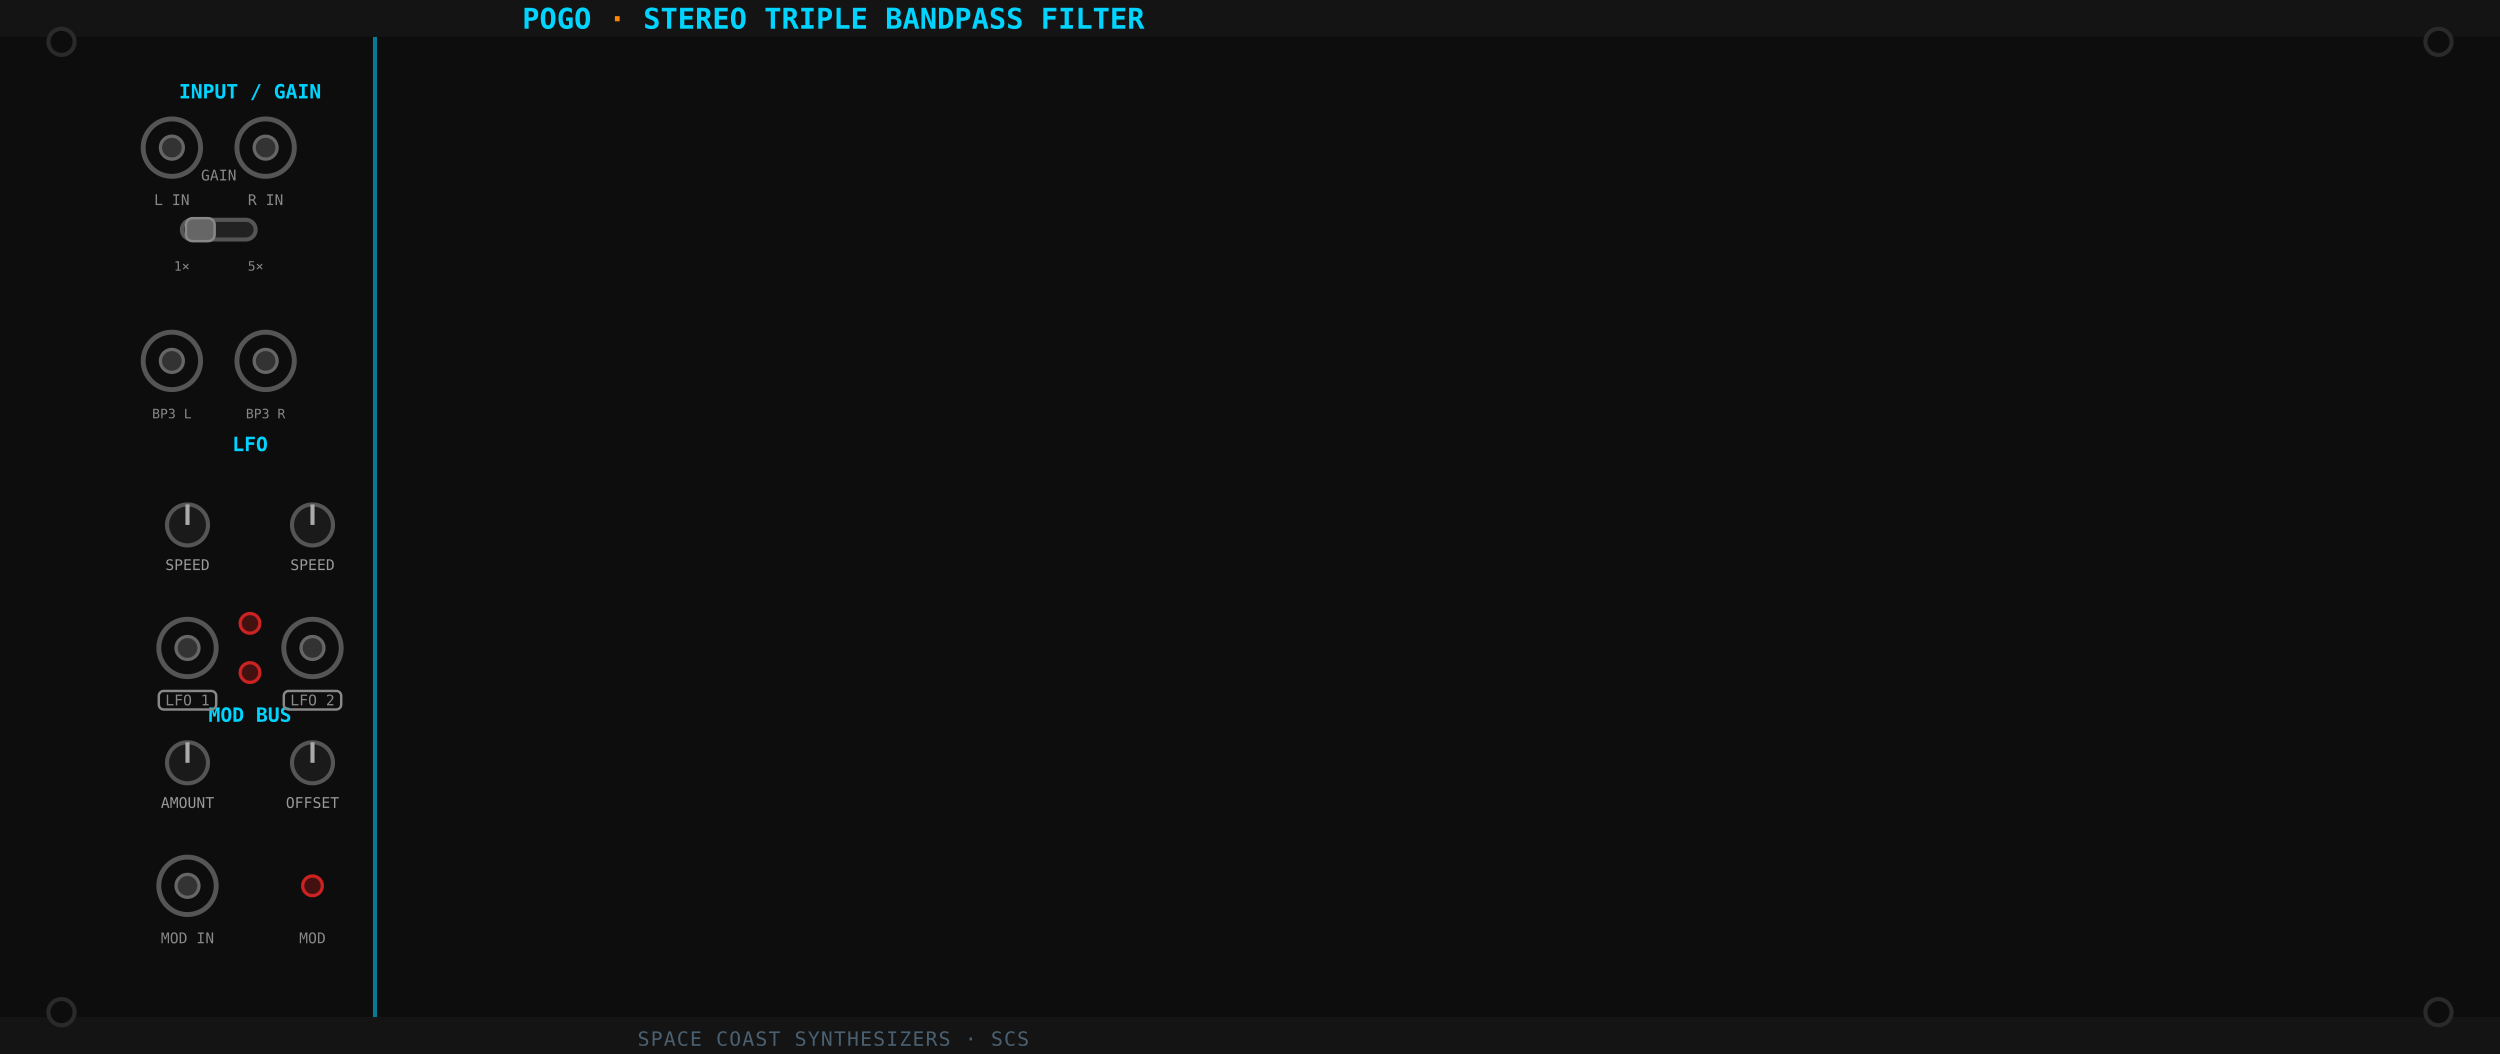
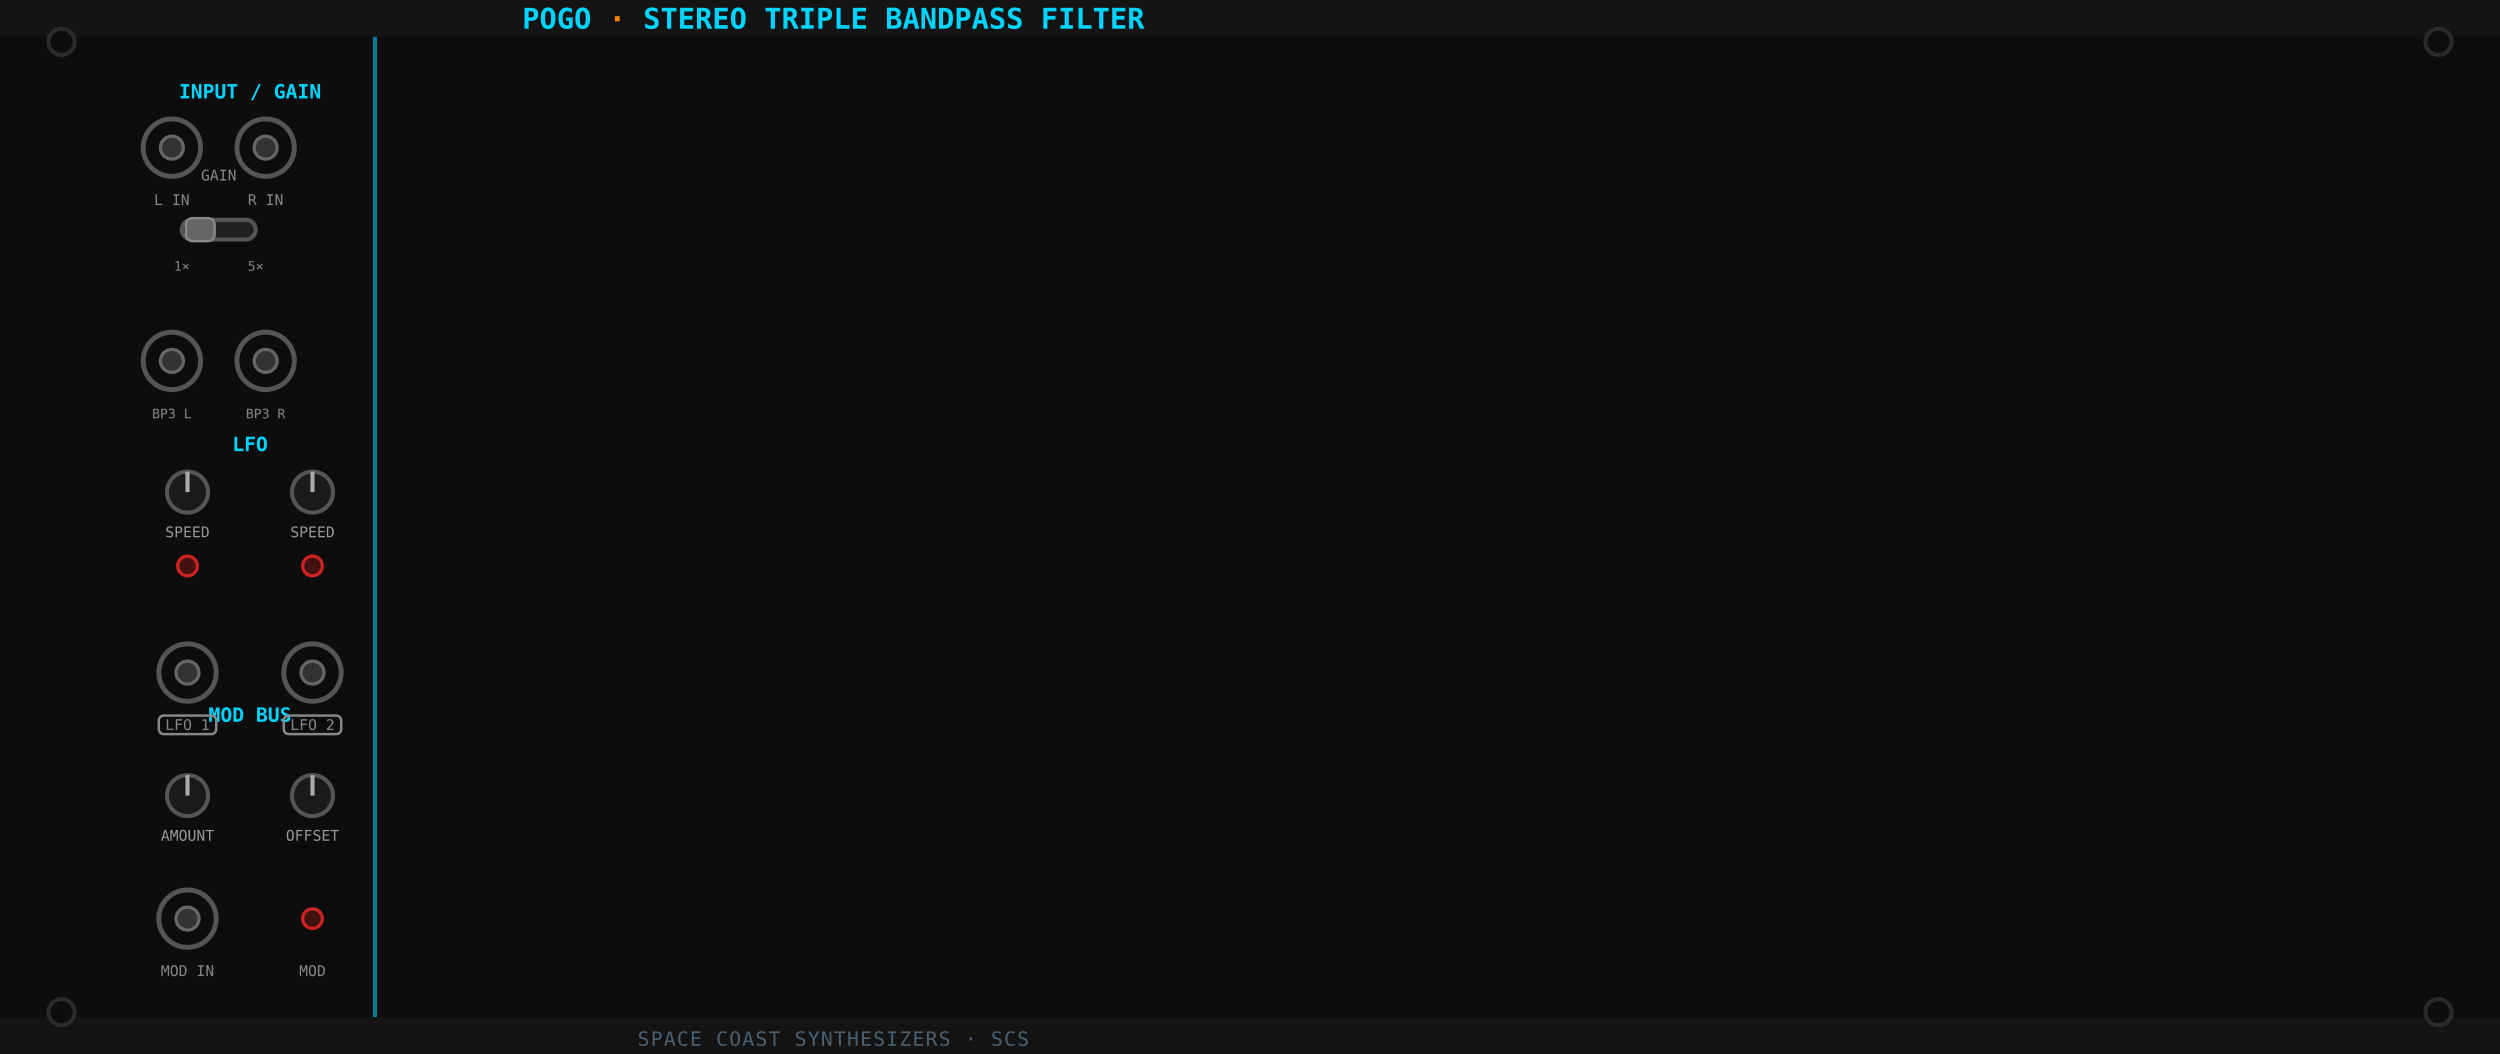
<svg xmlns="http://www.w3.org/2000/svg" width="304.8mm" height="128.5mm" viewBox="0 0 304.80 128.5">
  <rect x="0" y="0" width="304.8" height="128.5" fill="#0d0d0d" />
  <rect x="0" y="0" width="304.8" height="4.5" fill="#141414" />
  <rect x="0" y="124.0" width="304.8" height="4.5" fill="#141414" />
  <circle cx="7.5" cy="5.1" r="1.6" fill="#0d0d0d" stroke="#2a2a2a" stroke-width="0.5" />
  <circle cx="297.3" cy="5.1" r="1.6" fill="#0d0d0d" stroke="#2a2a2a" stroke-width="0.5" />
  <circle cx="7.5" cy="123.4" r="1.6" fill="#0d0d0d" stroke="#2a2a2a" stroke-width="0.5" />
  <circle cx="297.3" cy="123.4" r="1.6" fill="#0d0d0d" stroke="#2a2a2a" stroke-width="0.5" />
  <text x="101.60" y="3.5" fill="#00d4ff" font-family="monospace" font-size="3.5" font-weight="bold" text-anchor="middle">POGO  <tspan fill="#ff8800">·</tspan> STEREO TRIPLE BANDPASS FILTER</text>
  <text x="101.60" y="127.5" fill="#4a6070" font-family="monospace" font-size="2.4" text-anchor="middle" letter-spacing="0.15">SPACE COAST SYNTHESIZERS  ·  SCS</text>
  <line x1="45.72" y1="4.5" x2="45.72" y2="124.0" stroke="#00d4ff" stroke-width="0.5" opacity="0.55" />
  <text x="30.48" y="12.0" fill="#00d4ff" font-family="monospace" font-size="2.4" text-anchor="middle" font-weight="bold">INPUT / GAIN</text>
  <text x="30.48" y="55.0" fill="#00d4ff" font-family="monospace" font-size="2.4" text-anchor="middle" font-weight="bold">LFO</text>
  <text x="30.48" y="88.0" fill="#00d4ff" font-family="monospace" font-size="2.4" text-anchor="middle" font-weight="bold">MOD BUS</text>
  <circle cx="20.955" cy="18.0" r="3.5" fill="none" stroke="#555" stroke-width="0.6" />
  <circle cx="20.955" cy="18.0" r="1.4" fill="#333" stroke="#666" stroke-width="0.4" />
  <text x="20.955" y="25.0" fill="#888" font-family="monospace" font-size="1.8" text-anchor="middle">L IN</text>
  <circle cx="32.385" cy="18.0" r="3.5" fill="none" stroke="#555" stroke-width="0.6" />
  <circle cx="32.385" cy="18.0" r="1.4" fill="#333" stroke="#666" stroke-width="0.4" />
  <text x="32.385" y="25.0" fill="#888" font-family="monospace" font-size="1.8" text-anchor="middle">R IN</text>
  <text x="26.67" y="22.0" fill="#888" font-family="monospace" font-size="1.8" text-anchor="middle">GAIN</text>
  <rect x="22.17" y="26.80" width="9" height="2.4" rx="1.2" fill="#222" stroke="#555" stroke-width="0.5" />
  <rect x="22.67" y="26.60" width="3.5" height="2.8" rx="0.8" fill="#666" stroke="#888" stroke-width="0.3" />
  <text x="22.17" y="33.0" fill="#888" font-family="monospace" font-size="1.6" text-anchor="middle">1×</text>
  <text x="31.17" y="33.0" fill="#888" font-family="monospace" font-size="1.6" text-anchor="middle">5×</text>
  <circle cx="20.955" cy="44.0" r="3.5" fill="none" stroke="#555" stroke-width="0.6" />
  <circle cx="20.955" cy="44.0" r="1.4" fill="#333" stroke="#666" stroke-width="0.4" />
  <text x="20.955" y="51.0" fill="#888" font-family="monospace" font-size="1.6" text-anchor="middle">BP3 L</text>
  <circle cx="32.385" cy="44.0" r="3.5" fill="none" stroke="#555" stroke-width="0.6" />
  <circle cx="32.385" cy="44.0" r="1.4" fill="#333" stroke="#666" stroke-width="0.4" />
  <text x="32.385" y="51.0" fill="#888" font-family="monospace" font-size="1.6" text-anchor="middle">BP3 R</text>
-   <circle cx="22.86" cy="64.0" r="2.5" fill="#1a1a1a" stroke="#555" stroke-width="0.5" />
-   <line x1="22.86" y1="64.0" x2="22.86" y2="61.5" stroke="#aaa" stroke-width="0.5" />
-   <text x="22.86" y="69.5" fill="#999" font-family="monospace" font-size="1.8" text-anchor="middle">SPEED</text>
-   <circle cx="38.1" cy="64.0" r="2.5" fill="#1a1a1a" stroke="#555" stroke-width="0.5" />
-   <line x1="38.1" y1="64.0" x2="38.1" y2="61.5" stroke="#aaa" stroke-width="0.5" />
-   <text x="38.1" y="69.5" fill="#999" font-family="monospace" font-size="1.8" text-anchor="middle">SPEED</text>
-   <circle cx="22.86" cy="79.0" r="3.5" fill="none" stroke="#555" stroke-width="0.6" />
-   <circle cx="22.86" cy="79.0" r="1.4" fill="#333" stroke="#666" stroke-width="0.4" />
-   <rect x="19.36" y="84.24" width="7.0" height="2.26" rx="0.6" fill="none" stroke="#888" stroke-width="0.3" />
-   <text x="22.86" y="86.0" fill="#888" font-family="monospace" font-size="1.8" text-anchor="middle">LFO 1</text>
-   <circle cx="38.1" cy="79.0" r="3.5" fill="none" stroke="#555" stroke-width="0.6" />
-   <circle cx="38.1" cy="79.0" r="1.4" fill="#333" stroke="#666" stroke-width="0.4" />
-   <rect x="34.60" y="84.24" width="7.0" height="2.26" rx="0.6" fill="none" stroke="#888" stroke-width="0.3" />
-   <text x="38.1" y="86.0" fill="#888" font-family="monospace" font-size="1.8" text-anchor="middle">LFO 2</text>
-   <circle cx="30.48" cy="76.0" r="1.2" fill="#441111" stroke="#cc2222" stroke-width="0.4" />
-   <circle cx="30.48" cy="82.0" r="1.2" fill="#441111" stroke="#cc2222" stroke-width="0.4" />
-   <circle cx="22.86" cy="93.0" r="2.5" fill="#1a1a1a" stroke="#555" stroke-width="0.5" />
-   <line x1="22.86" y1="93.0" x2="22.86" y2="90.5" stroke="#aaa" stroke-width="0.5" />
-   <text x="22.86" y="98.5" fill="#999" font-family="monospace" font-size="1.8" text-anchor="middle">AMOUNT</text>
-   <circle cx="38.1" cy="93.0" r="2.5" fill="#1a1a1a" stroke="#555" stroke-width="0.5" />
-   <line x1="38.1" y1="93.0" x2="38.1" y2="90.5" stroke="#aaa" stroke-width="0.5" />
-   <text x="38.1" y="98.5" fill="#999" font-family="monospace" font-size="1.8" text-anchor="middle">OFFSET</text>
-   <circle cx="22.86" cy="108.0" r="3.5" fill="none" stroke="#555" stroke-width="0.6" />
-   <circle cx="22.86" cy="108.0" r="1.4" fill="#333" stroke="#666" stroke-width="0.4" />
-   <text x="22.86" y="115.0" fill="#888" font-family="monospace" font-size="1.8" text-anchor="middle">MOD IN</text>
-   <circle cx="38.1" cy="108.0" r="1.2" fill="#441111" stroke="#cc2222" stroke-width="0.4" />
-   <text x="38.1" y="115.0" fill="#888" font-family="monospace" font-size="1.8" text-anchor="middle">MOD</text>
+   <circle cx="22.86" cy="60.0" r="2.5" fill="#1a1a1a" stroke="#555" stroke-width="0.5" />
+   <line x1="22.86" y1="60.0" x2="22.86" y2="57.5" stroke="#aaa" stroke-width="0.5" />
+   <text x="22.86" y="65.5" fill="#999" font-family="monospace" font-size="1.8" text-anchor="middle">SPEED</text>
+   <circle cx="38.1" cy="60.0" r="2.5" fill="#1a1a1a" stroke="#555" stroke-width="0.5" />
+   <line x1="38.1" y1="60.0" x2="38.1" y2="57.5" stroke="#aaa" stroke-width="0.5" />
+   <text x="38.1" y="65.5" fill="#999" font-family="monospace" font-size="1.8" text-anchor="middle">SPEED</text>
+   <circle cx="22.86" cy="69.0" r="1.2" fill="#441111" stroke="#cc2222" stroke-width="0.4" />
+   <circle cx="38.1" cy="69.0" r="1.2" fill="#441111" stroke="#cc2222" stroke-width="0.4" />
+   <circle cx="22.86" cy="82.0" r="3.5" fill="none" stroke="#555" stroke-width="0.6" />
+   <circle cx="22.86" cy="82.0" r="1.4" fill="#333" stroke="#666" stroke-width="0.4" />
+   <rect x="19.36" y="87.24" width="7.0" height="2.26" rx="0.6" fill="none" stroke="#888" stroke-width="0.3" />
+   <text x="22.86" y="89.0" fill="#888" font-family="monospace" font-size="1.8" text-anchor="middle">LFO 1</text>
+   <circle cx="38.1" cy="82.0" r="3.5" fill="none" stroke="#555" stroke-width="0.6" />
+   <circle cx="38.1" cy="82.0" r="1.4" fill="#333" stroke="#666" stroke-width="0.4" />
+   <rect x="34.60" y="87.24" width="7.0" height="2.26" rx="0.6" fill="none" stroke="#888" stroke-width="0.3" />
+   <text x="38.1" y="89.0" fill="#888" font-family="monospace" font-size="1.8" text-anchor="middle">LFO 2</text>
+   <circle cx="22.86" cy="97.0" r="2.5" fill="#1a1a1a" stroke="#555" stroke-width="0.5" />
+   <line x1="22.86" y1="97.0" x2="22.86" y2="94.5" stroke="#aaa" stroke-width="0.5" />
+   <text x="22.86" y="102.5" fill="#999" font-family="monospace" font-size="1.8" text-anchor="middle">AMOUNT</text>
+   <circle cx="38.1" cy="97.0" r="2.5" fill="#1a1a1a" stroke="#555" stroke-width="0.5" />
+   <line x1="38.1" y1="97.0" x2="38.1" y2="94.5" stroke="#aaa" stroke-width="0.5" />
+   <text x="38.1" y="102.5" fill="#999" font-family="monospace" font-size="1.8" text-anchor="middle">OFFSET</text>
+   <circle cx="22.86" cy="112.0" r="3.5" fill="none" stroke="#555" stroke-width="0.6" />
+   <circle cx="22.86" cy="112.0" r="1.4" fill="#333" stroke="#666" stroke-width="0.4" />
+   <text x="22.86" y="119.0" fill="#888" font-family="monospace" font-size="1.8" text-anchor="middle">MOD IN</text>
+   <circle cx="38.1" cy="112.0" r="1.2" fill="#441111" stroke="#cc2222" stroke-width="0.4" />
+   <text x="38.1" y="119.0" fill="#888" font-family="monospace" font-size="1.8" text-anchor="middle">MOD</text>
</svg>
